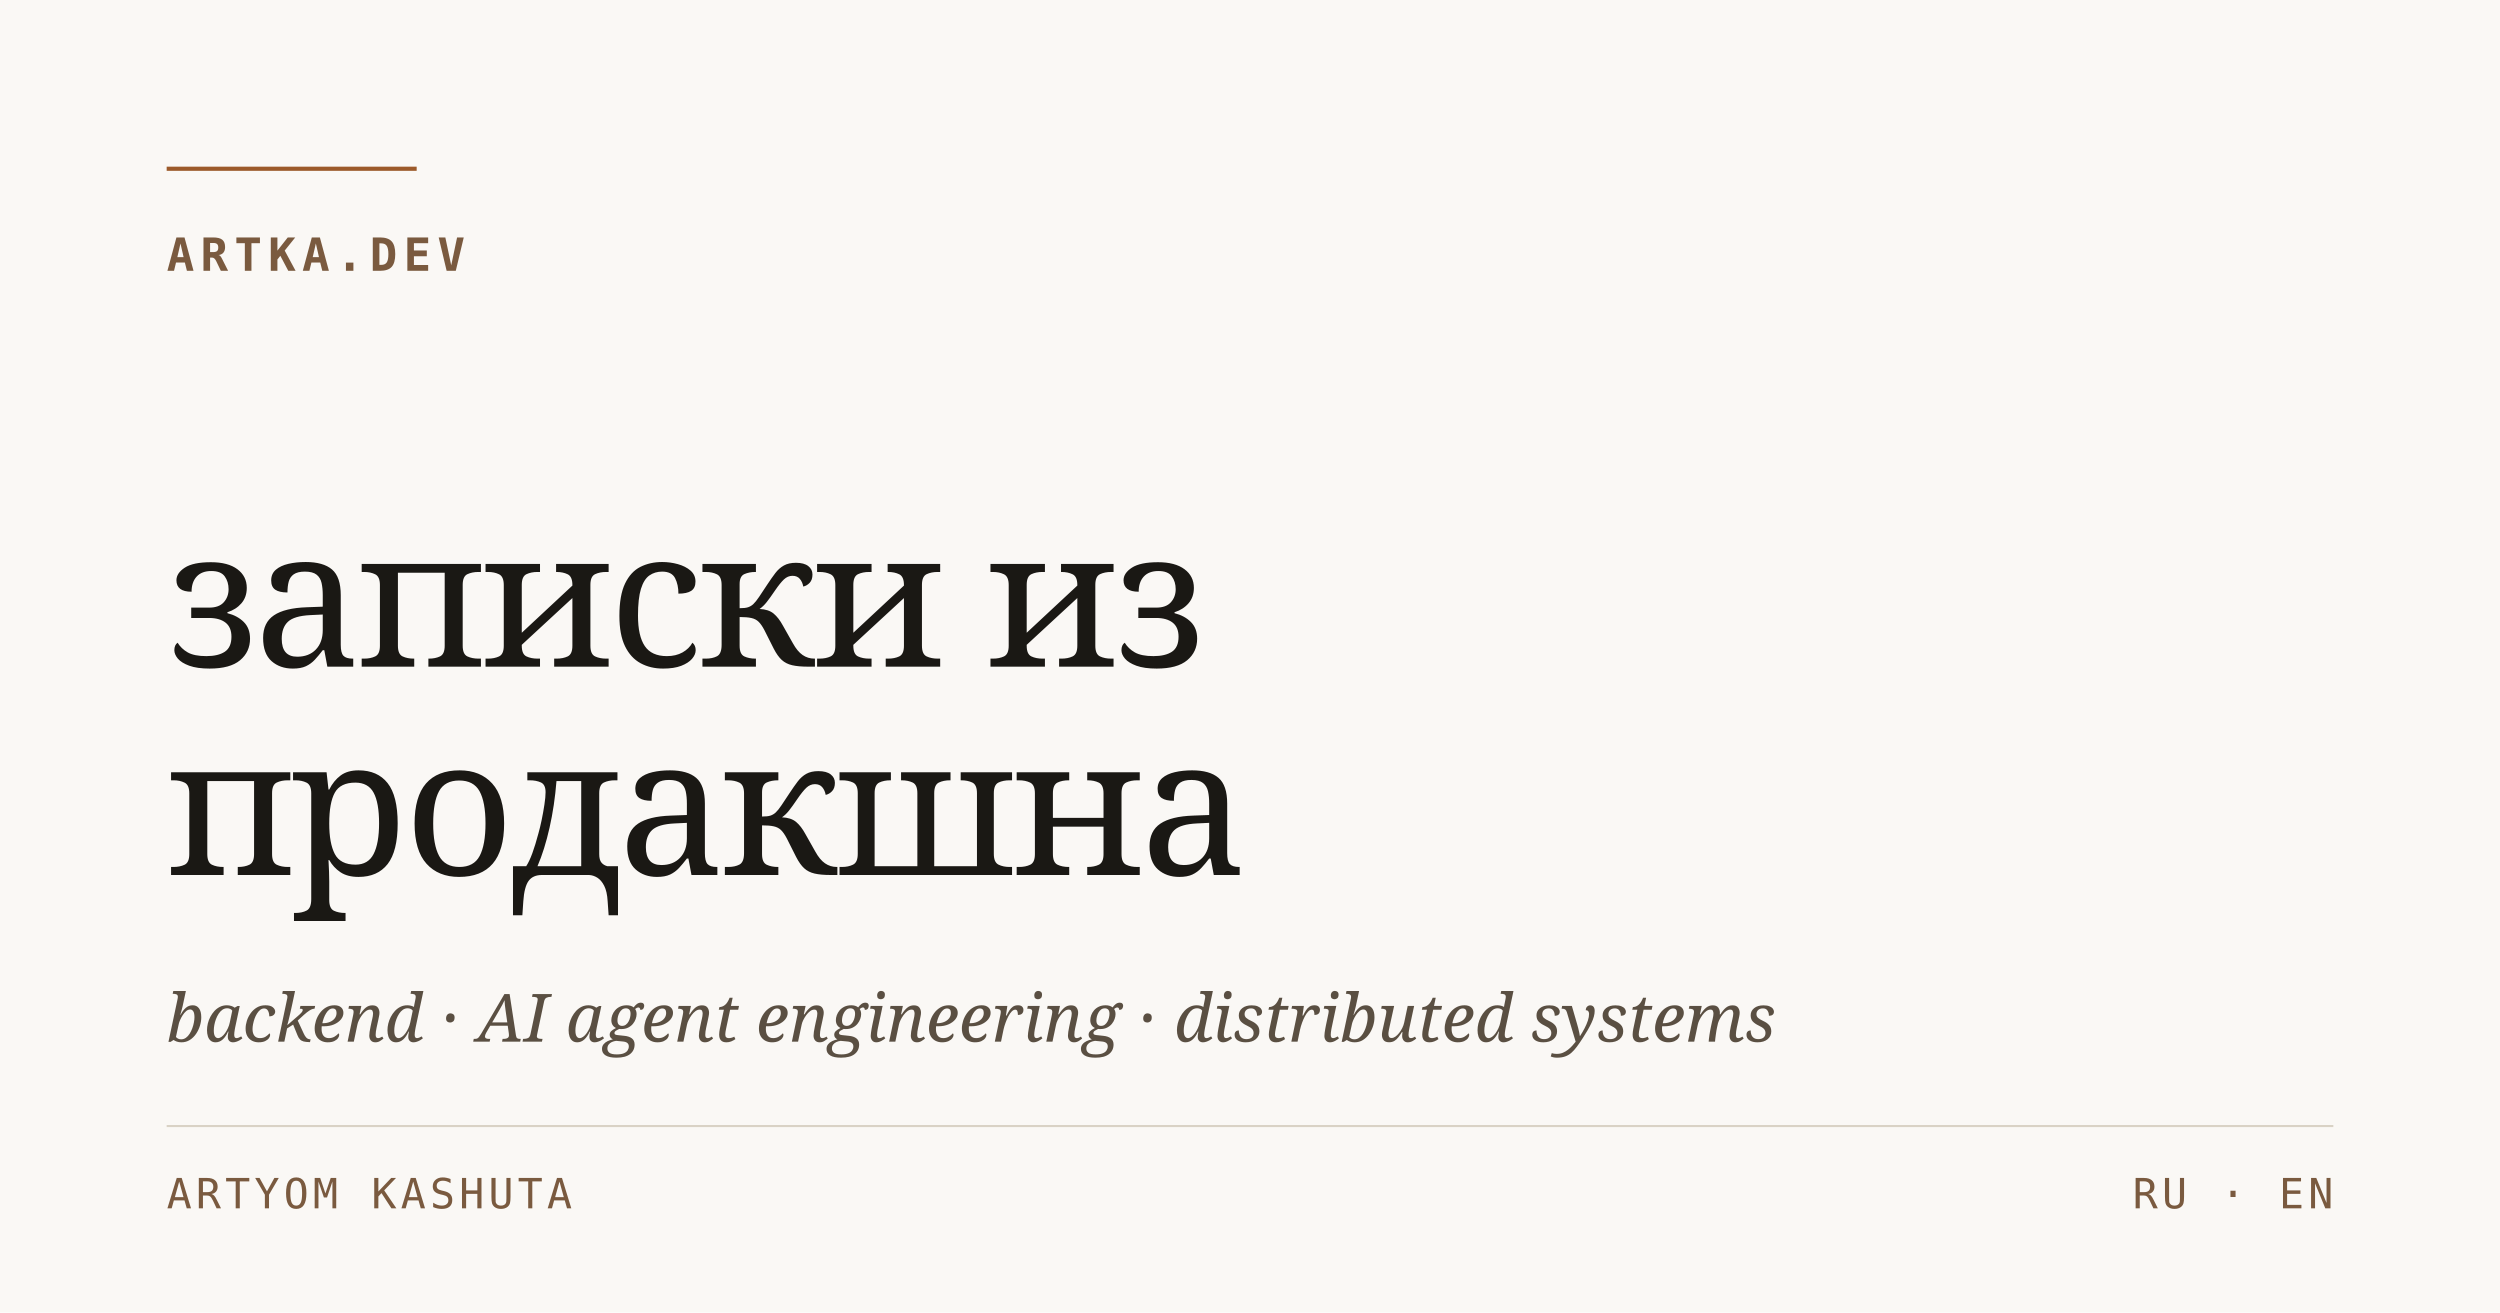
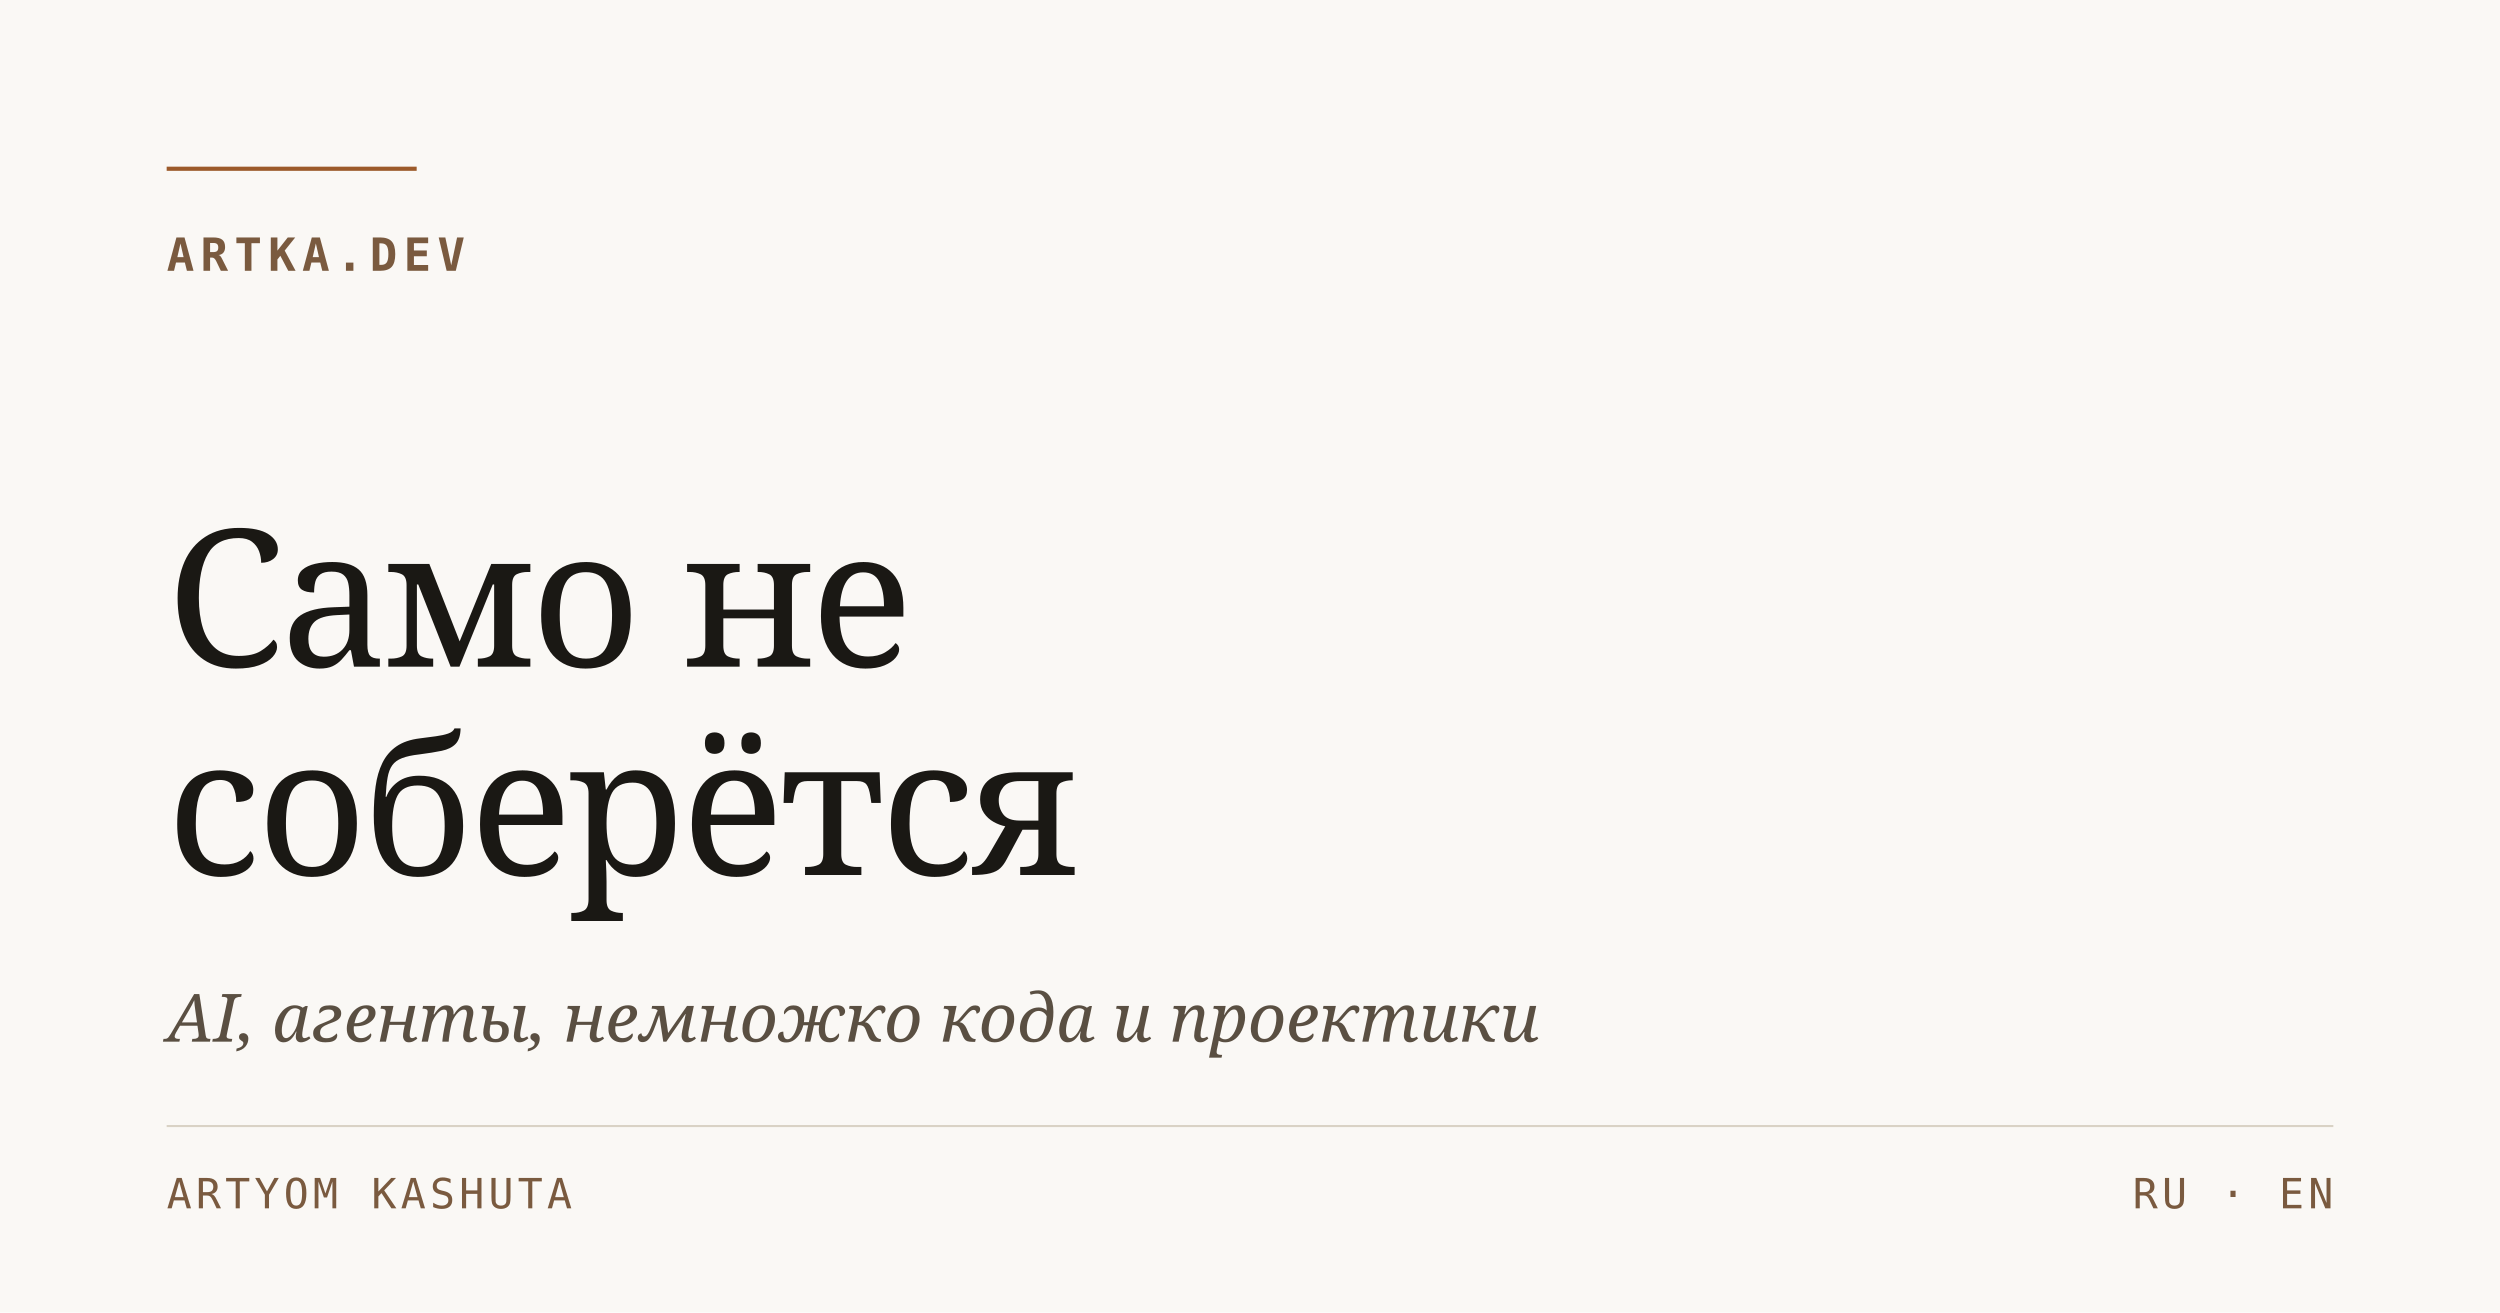
- <svg xmlns="http://www.w3.org/2000/svg" viewBox="0 0 1200 630" role="img" aria-label="artka.dev — записки из продакшна">
+ <svg xmlns="http://www.w3.org/2000/svg" viewBox="0 0 1200 630" role="img" aria-label="artka.dev — Само не соберётся">
  <rect width="1200" height="630" fill="#FAF8F5" />
  <rect x="80" y="80" width="120" height="2" fill="#9C5A2A" />
  <text x="80" y="130" font-family="ui-monospace, 'JetBrains Mono', monospace" font-size="22" font-weight="600" fill="#7A5A3F" letter-spacing="3">ARTKA.DEV</text>
-   <text x="80" y="320" font-family="'Source Serif 4', 'Source Serif Pro', Georgia, serif" font-size="92" font-weight="500" fill="#1A1814" letter-spacing="-2">записки из</text>
-   <text x="80" y="420" font-family="'Source Serif 4', 'Source Serif Pro', Georgia, serif" font-size="92" font-weight="500" fill="#1A1814" letter-spacing="-2">продакшна</text>
-   <text x="80" y="500" font-family="'Source Serif 4', 'Source Serif Pro', Georgia, serif" font-size="32" font-weight="400" font-style="italic" fill="#5A4F42">backend · AI agent engineering · distributed systems</text>
+   <text x="80" y="320" font-family="'Source Serif 4', 'Source Serif Pro', Georgia, serif" font-size="92" font-weight="500" fill="#1A1814" letter-spacing="-2">Само не</text>
+   <text x="80" y="420" font-family="'Source Serif 4', 'Source Serif Pro', Georgia, serif" font-size="92" font-weight="500" fill="#1A1814" letter-spacing="-2">соберётся</text>
+   <text x="80" y="500" font-family="'Source Serif 4', 'Source Serif Pro', Georgia, serif" font-size="32" font-weight="400" font-style="italic" fill="#5A4F42">AI, агенты, немножко кода и проектики</text>
  <rect x="80" y="540" width="1040" height="1" fill="#D9D2C5" />
  <text x="80" y="580" font-family="ui-monospace, 'JetBrains Mono', monospace" font-size="20" fill="#7A5A3F" letter-spacing="2">ARTYOM KASHUTA</text>
  <text x="1120" y="580" text-anchor="end" font-family="ui-monospace, 'JetBrains Mono', monospace" font-size="20" fill="#7A5A3F" letter-spacing="2">RU · EN</text>
</svg>
